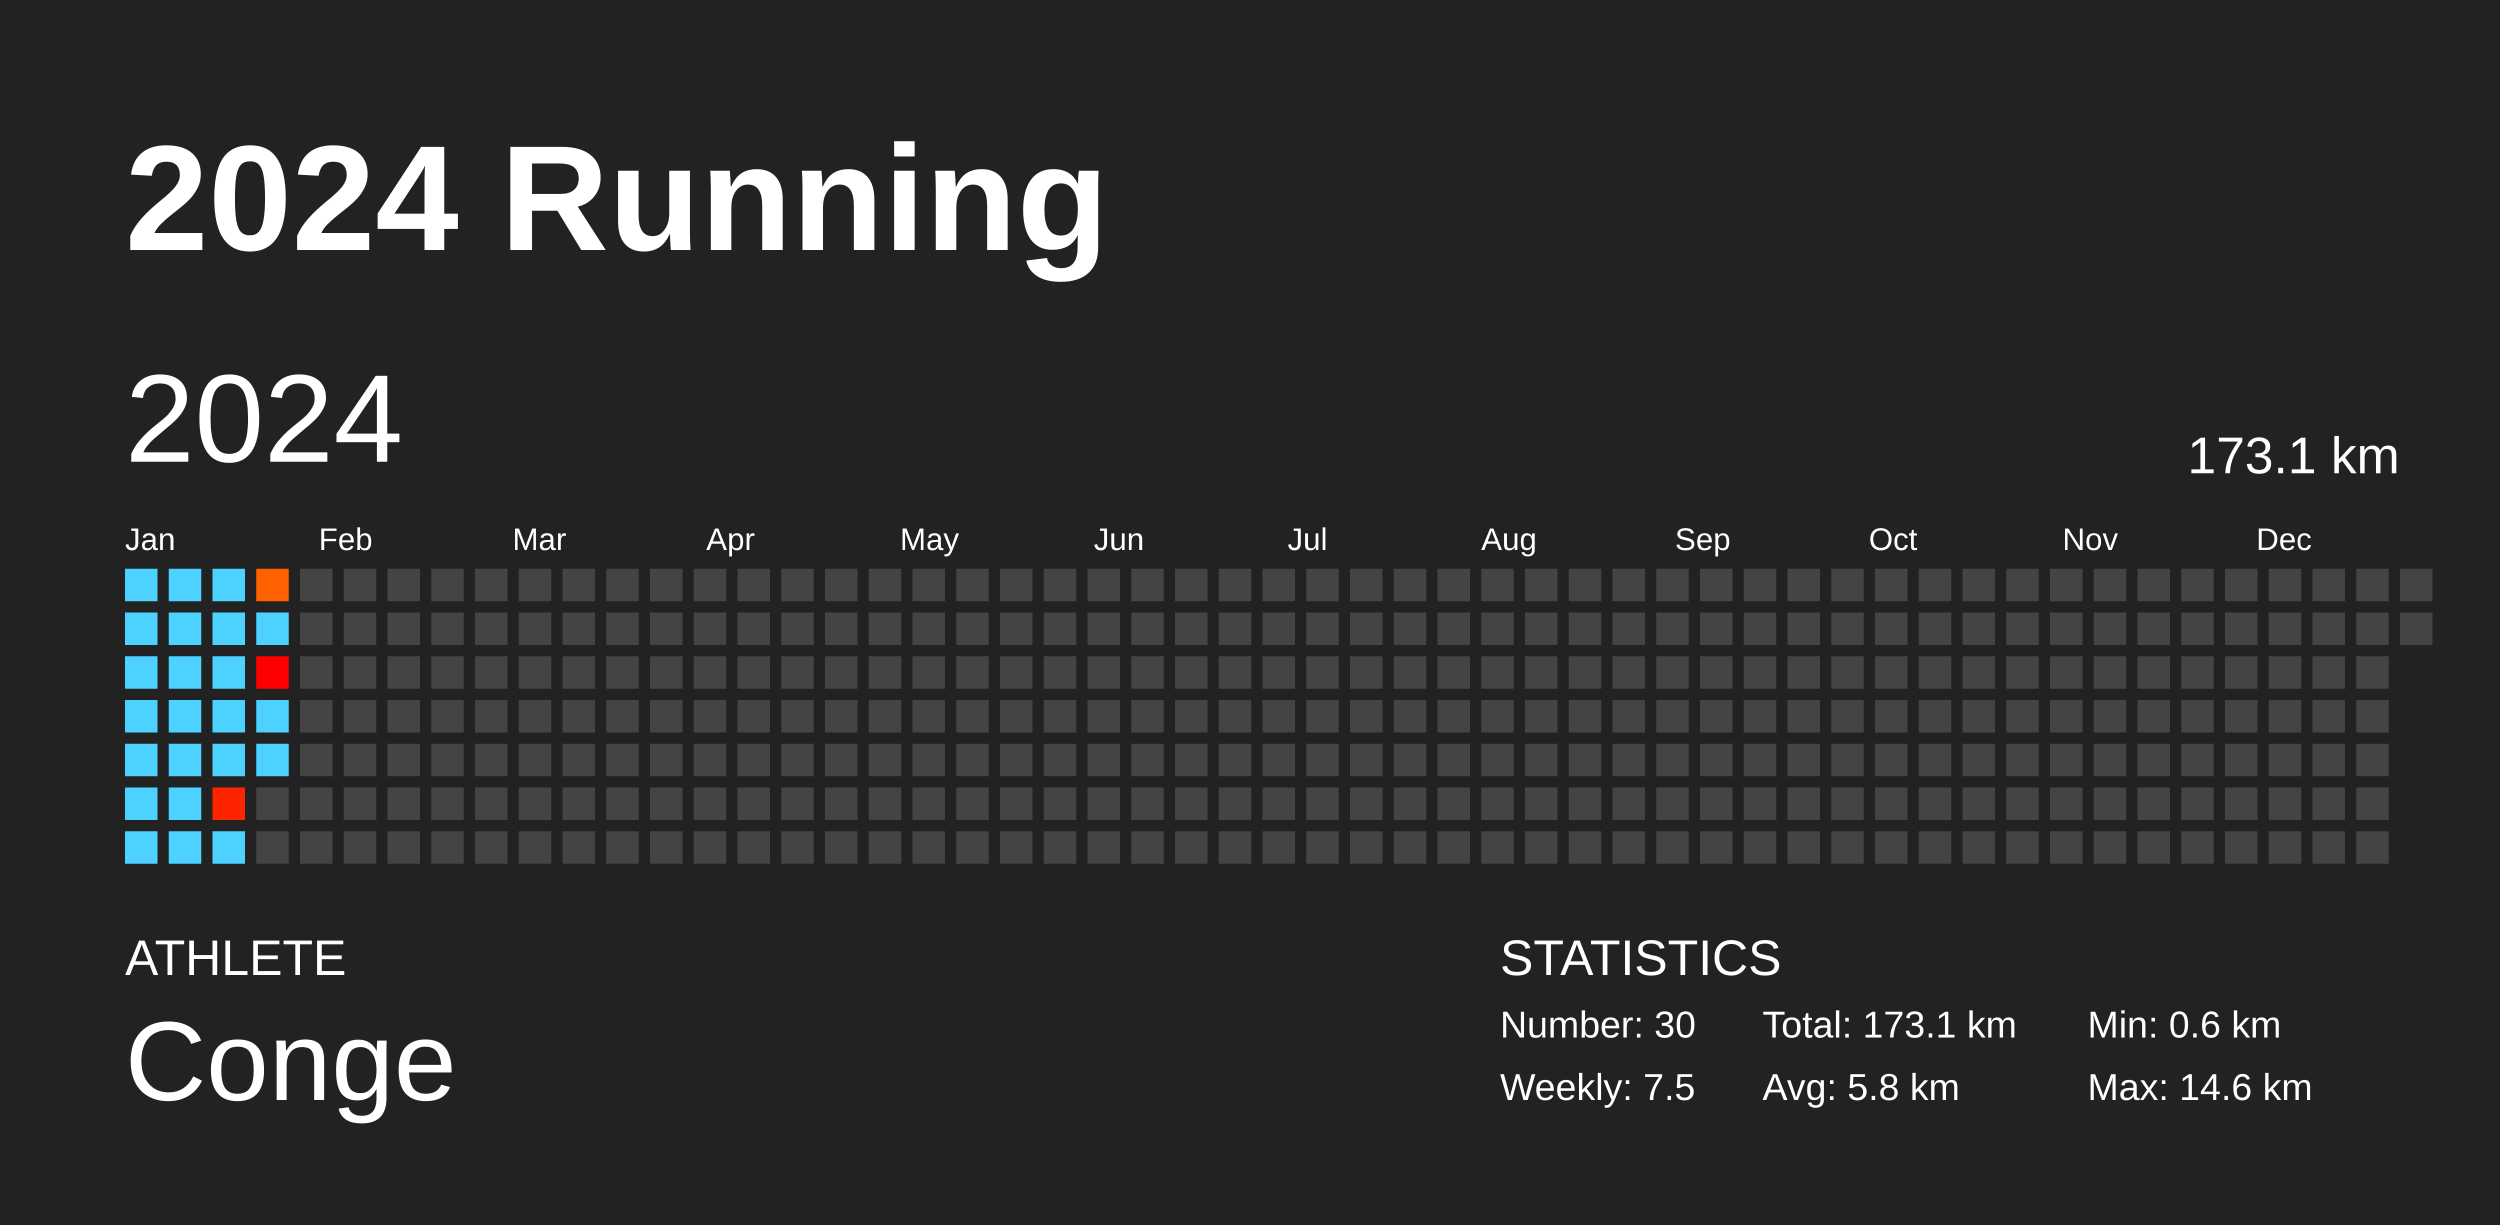
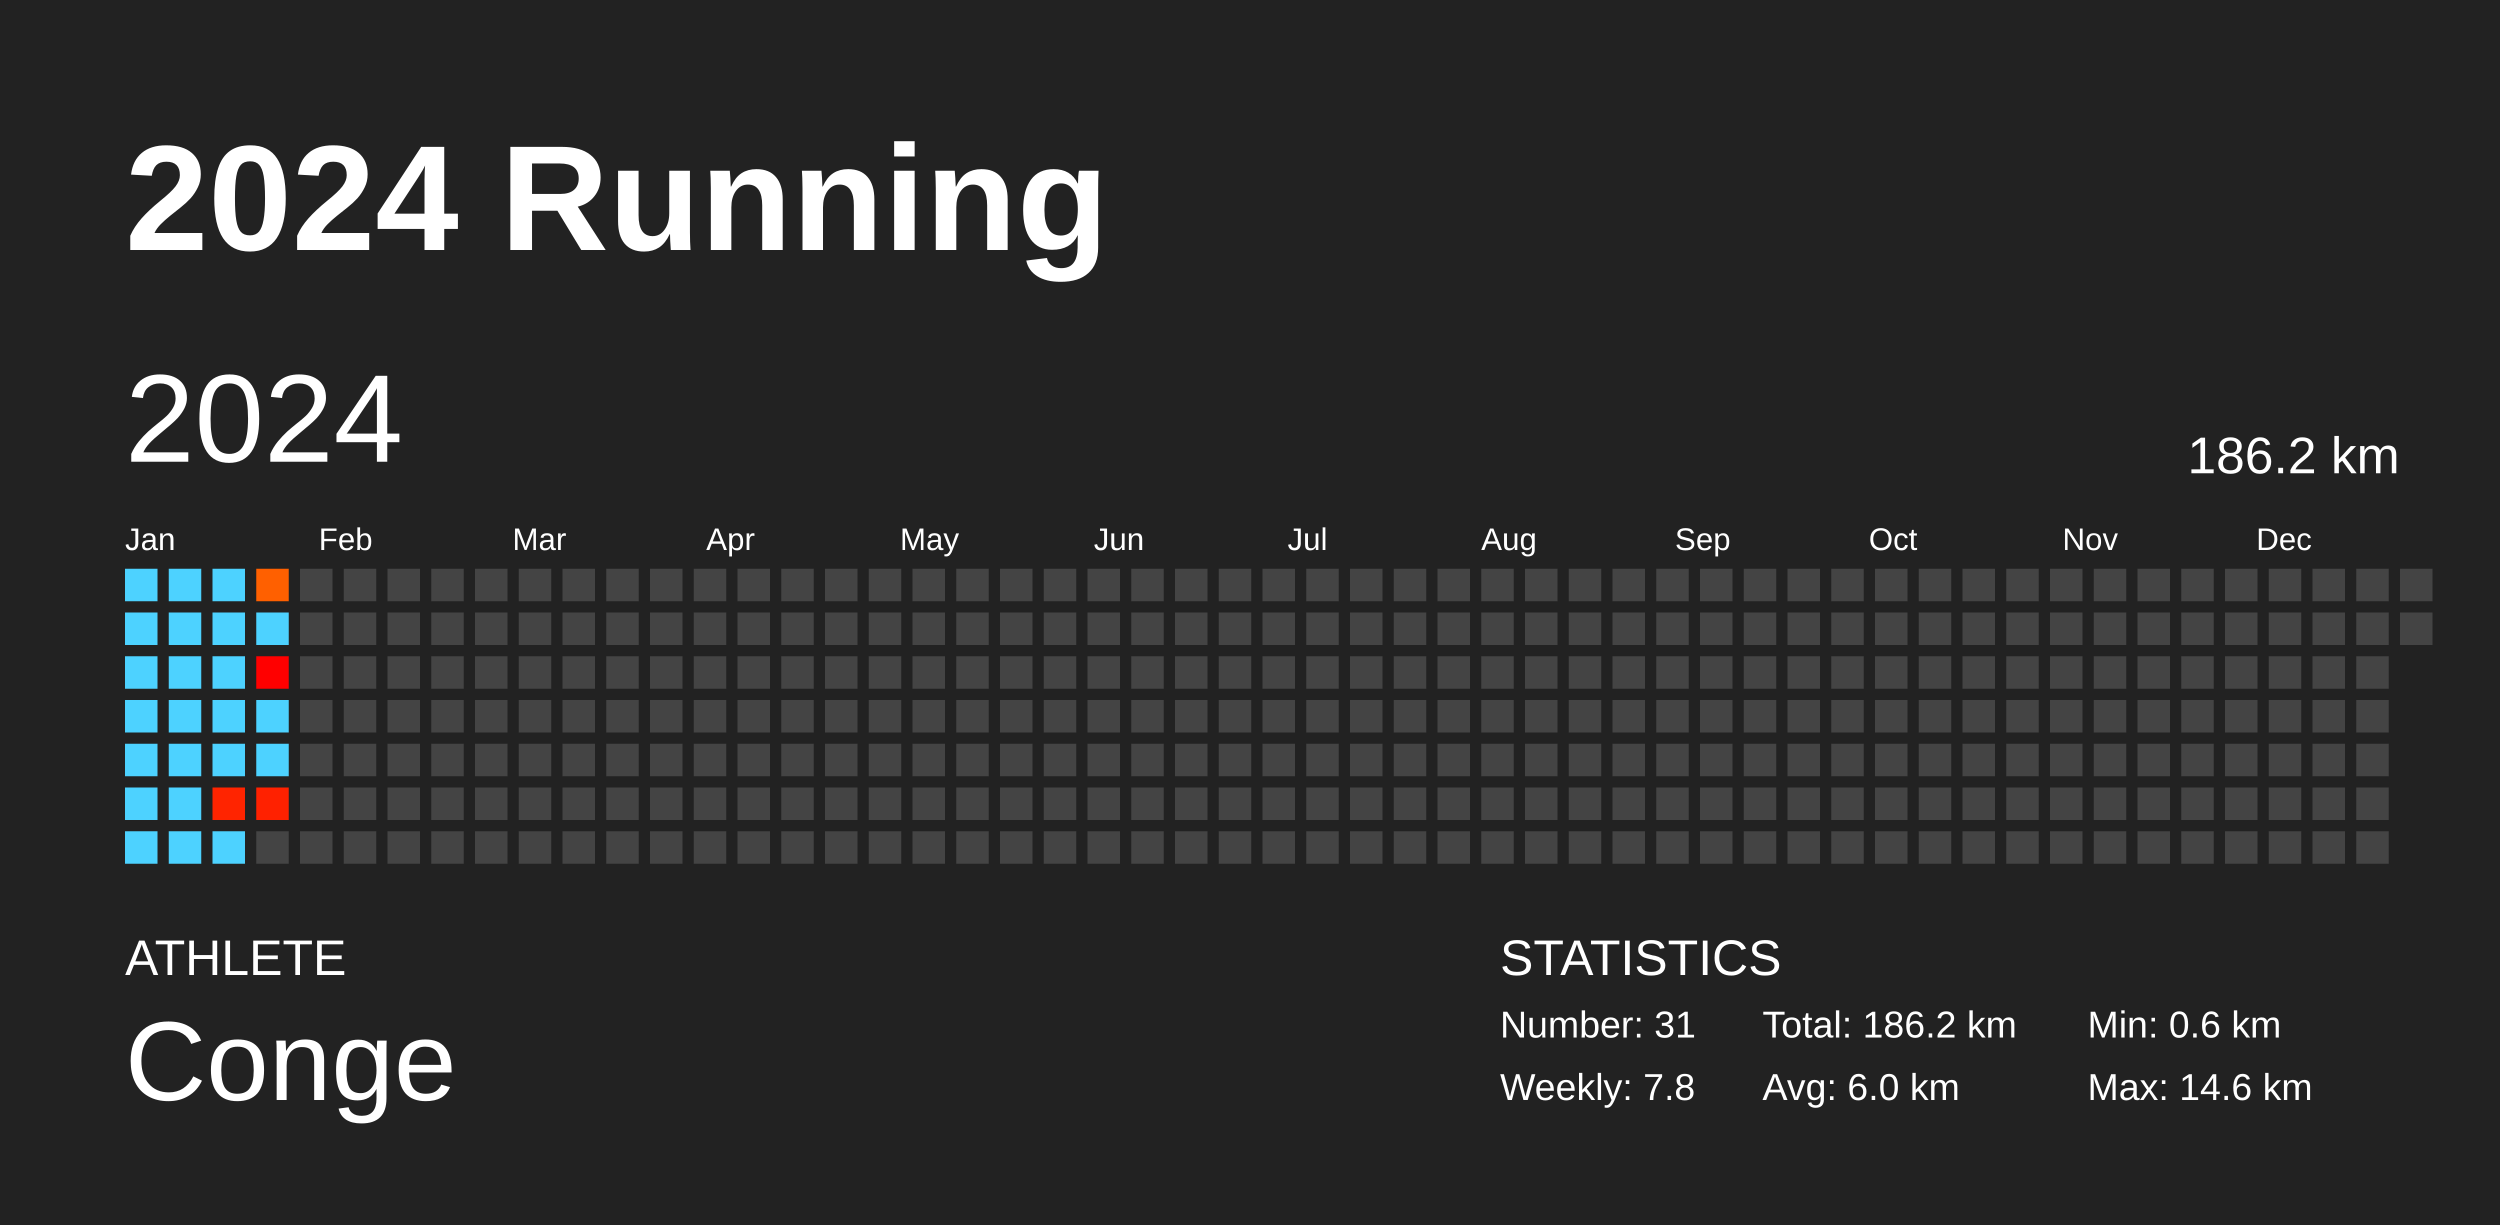
<svg xmlns="http://www.w3.org/2000/svg" baseProfile="full" height="98mm" version="1.1" viewBox="0,0,200,98" width="200mm">
  <defs />
  <rect fill="#222222" height="98" width="200" x="0" y="0" />
  <text fill="#FFFFFF" style="font-size:12px; font-family:Arial; font-weight:bold;" x="10" y="20">2024 Running</text>
  <text fill="#FFFFFF" style="font-size:4px; font-family:Arial" x="10" y="78">ATHLETE</text>
  <text fill="#FFFFFF" style="font-size:9px; font-family:Arial" x="10" y="88">Conge</text>
  <text fill="#FFFFFF" style="font-size:4px; font-family:Arial" x="120" y="78">STATISTICS</text>
-   <text fill="#FFFFFF" style="font-size:3px; font-family:Arial" x="120" y="83">Number: 30</text>
-   <text fill="#FFFFFF" style="font-size:3px; font-family:Arial" x="120" y="88">Weekly: 7.5</text>
-   <text fill="#FFFFFF" style="font-size:3px; font-family:Arial" x="141" y="83">Total: 173.1 km</text>
-   <text fill="#FFFFFF" style="font-size:3px; font-family:Arial" x="141" y="88">Avg: 5.8 km</text>
+   <text fill="#FFFFFF" style="font-size:3px; font-family:Arial" x="120" y="83">Number: 31</text>
+   <text fill="#FFFFFF" style="font-size:3px; font-family:Arial" x="120" y="88">Weekly: 7.8</text>
+   <text fill="#FFFFFF" style="font-size:3px; font-family:Arial" x="141" y="83">Total: 186.2 km</text>
+   <text fill="#FFFFFF" style="font-size:3px; font-family:Arial" x="141" y="88">Avg: 6.0 km</text>
  <text fill="#FFFFFF" style="font-size:3px; font-family:Arial" x="167" y="83">Min: 0.6 km</text>
  <text fill="#FFFFFF" style="font-size:3px; font-family:Arial" x="167" y="88">Max: 14.6 km</text>
  <text dominant-baseline="hanging" fill="#FFFFFF" style="font-size:10.0px; font-family:Arial;" x="10" y="30">2024</text>
-   <text dominant-baseline="hanging" fill="#FFFFFF" style="font-size:4.125px; font-family:Arial;" x="175" y="35">173.1 km</text>
+   <text dominant-baseline="hanging" fill="#FFFFFF" style="font-size:4.125px; font-family:Arial;" x="175" y="35">186.2 km</text>
  <text fill="#FFFFFF" style="font-size:2.5px; font-family:Arial" x="10.0" y="44">Jan</text>
  <text fill="#FFFFFF" style="font-size:2.5px; font-family:Arial" x="25.5" y="44">Feb</text>
  <text fill="#FFFFFF" style="font-size:2.5px; font-family:Arial" x="41.0" y="44">Mar</text>
  <text fill="#FFFFFF" style="font-size:2.5px; font-family:Arial" x="56.5" y="44">Apr</text>
  <text fill="#FFFFFF" style="font-size:2.5px; font-family:Arial" x="72.0" y="44">May</text>
  <text fill="#FFFFFF" style="font-size:2.5px; font-family:Arial" x="87.5" y="44">Jun</text>
  <text fill="#FFFFFF" style="font-size:2.5px; font-family:Arial" x="103.0" y="44">Jul</text>
  <text fill="#FFFFFF" style="font-size:2.5px; font-family:Arial" x="118.5" y="44">Aug</text>
  <text fill="#FFFFFF" style="font-size:2.5px; font-family:Arial" x="134.0" y="44">Sep</text>
  <text fill="#FFFFFF" style="font-size:2.5px; font-family:Arial" x="149.5" y="44">Oct</text>
  <text fill="#FFFFFF" style="font-size:2.5px; font-family:Arial" x="165.0" y="44">Nov</text>
  <text fill="#FFFFFF" style="font-size:2.5px; font-family:Arial" x="180.5" y="44">Dec</text>
  <rect fill="#4dd2ff" height="2.6" width="2.6" x="10.0" y="45.5" />
  <rect fill="#4dd2ff" height="2.6" width="2.6" x="10.0" y="49.0" />
  <rect fill="#4dd2ff" height="2.6" width="2.6" x="10.0" y="52.5" />
  <rect fill="#4dd2ff" height="2.6" width="2.6" x="10.0" y="56.0" />
  <rect fill="#4dd2ff" height="2.6" width="2.6" x="10.0" y="59.5" />
  <rect fill="#4dd2ff" height="2.6" width="2.6" x="10.0" y="63.0" />
  <rect fill="#4dd2ff" height="2.6" width="2.6" x="10.0" y="66.5" />
  <rect fill="#4dd2ff" height="2.6" width="2.6" x="13.5" y="45.5" />
  <rect fill="#4dd2ff" height="2.6" width="2.6" x="13.5" y="49.0" />
  <rect fill="#4dd2ff" height="2.6" width="2.6" x="13.5" y="52.5" />
  <rect fill="#4dd2ff" height="2.6" width="2.6" x="13.5" y="56.0" />
  <rect fill="#4dd2ff" height="2.6" width="2.6" x="13.5" y="59.5" />
  <rect fill="#4dd2ff" height="2.6" width="2.6" x="13.5" y="63.0" />
  <rect fill="#4dd2ff" height="2.6" width="2.6" x="13.5" y="66.5" />
  <rect fill="#4dd2ff" height="2.6" width="2.6" x="17.0" y="45.5" />
  <rect fill="#4dd2ff" height="2.6" width="2.6" x="17.0" y="49.0" />
  <rect fill="#4dd2ff" height="2.6" width="2.6" x="17.0" y="52.5" />
  <rect fill="#4dd2ff" height="2.6" width="2.6" x="17.0" y="56.0" />
  <rect fill="#4dd2ff" height="2.6" width="2.6" x="17.0" y="59.5" />
  <rect fill="#ff2400" height="2.6" width="2.6" x="17.0" y="63.0" />
  <rect fill="#4dd2ff" height="2.6" width="2.6" x="17.0" y="66.5" />
  <rect fill="#ff6000" height="2.6" width="2.6" x="20.5" y="45.5" />
  <rect fill="#4dd2ff" height="2.6" width="2.6" x="20.5" y="49.0" />
  <rect fill="#ff0000" height="2.6" width="2.6" x="20.5" y="52.5" />
  <rect fill="#4dd2ff" height="2.6" width="2.6" x="20.5" y="56.0" />
  <rect fill="#4dd2ff" height="2.6" width="2.6" x="20.5" y="59.5" />
-   <rect fill="#444444" height="2.6" width="2.6" x="20.5" y="63.0" />
+   <rect fill="#ff2100" height="2.6" width="2.6" x="20.5" y="63.0" />
  <rect fill="#444444" height="2.6" width="2.6" x="20.5" y="66.5" />
  <rect fill="#444444" height="2.6" width="2.6" x="24.0" y="45.5" />
  <rect fill="#444444" height="2.6" width="2.6" x="24.0" y="49.0" />
  <rect fill="#444444" height="2.6" width="2.6" x="24.0" y="52.5" />
  <rect fill="#444444" height="2.6" width="2.6" x="24.0" y="56.0" />
  <rect fill="#444444" height="2.6" width="2.6" x="24.0" y="59.5" />
  <rect fill="#444444" height="2.6" width="2.6" x="24.0" y="63.0" />
  <rect fill="#444444" height="2.6" width="2.6" x="24.0" y="66.5" />
  <rect fill="#444444" height="2.6" width="2.6" x="27.5" y="45.5" />
  <rect fill="#444444" height="2.6" width="2.6" x="27.5" y="49.0" />
  <rect fill="#444444" height="2.6" width="2.6" x="27.5" y="52.5" />
  <rect fill="#444444" height="2.6" width="2.6" x="27.5" y="56.0" />
  <rect fill="#444444" height="2.6" width="2.6" x="27.5" y="59.5" />
  <rect fill="#444444" height="2.6" width="2.6" x="27.5" y="63.0" />
  <rect fill="#444444" height="2.6" width="2.6" x="27.5" y="66.5" />
  <rect fill="#444444" height="2.6" width="2.6" x="31.0" y="45.5" />
  <rect fill="#444444" height="2.6" width="2.6" x="31.0" y="49.0" />
  <rect fill="#444444" height="2.6" width="2.6" x="31.0" y="52.5" />
  <rect fill="#444444" height="2.6" width="2.6" x="31.0" y="56.0" />
  <rect fill="#444444" height="2.6" width="2.6" x="31.0" y="59.5" />
  <rect fill="#444444" height="2.6" width="2.6" x="31.0" y="63.0" />
  <rect fill="#444444" height="2.6" width="2.6" x="31.0" y="66.5" />
  <rect fill="#444444" height="2.6" width="2.6" x="34.5" y="45.5" />
  <rect fill="#444444" height="2.6" width="2.6" x="34.5" y="49.0" />
  <rect fill="#444444" height="2.6" width="2.6" x="34.5" y="52.5" />
  <rect fill="#444444" height="2.6" width="2.6" x="34.5" y="56.0" />
  <rect fill="#444444" height="2.6" width="2.6" x="34.5" y="59.5" />
  <rect fill="#444444" height="2.6" width="2.6" x="34.5" y="63.0" />
  <rect fill="#444444" height="2.6" width="2.6" x="34.5" y="66.5" />
  <rect fill="#444444" height="2.6" width="2.6" x="38.0" y="45.5" />
  <rect fill="#444444" height="2.6" width="2.6" x="38.0" y="49.0" />
  <rect fill="#444444" height="2.6" width="2.6" x="38.0" y="52.5" />
  <rect fill="#444444" height="2.6" width="2.6" x="38.0" y="56.0" />
  <rect fill="#444444" height="2.6" width="2.6" x="38.0" y="59.5" />
  <rect fill="#444444" height="2.6" width="2.6" x="38.0" y="63.0" />
  <rect fill="#444444" height="2.6" width="2.6" x="38.0" y="66.5" />
  <rect fill="#444444" height="2.6" width="2.6" x="41.5" y="45.5" />
  <rect fill="#444444" height="2.6" width="2.6" x="41.5" y="49.0" />
  <rect fill="#444444" height="2.6" width="2.6" x="41.5" y="52.5" />
  <rect fill="#444444" height="2.6" width="2.6" x="41.5" y="56.0" />
  <rect fill="#444444" height="2.6" width="2.6" x="41.5" y="59.5" />
  <rect fill="#444444" height="2.6" width="2.6" x="41.5" y="63.0" />
  <rect fill="#444444" height="2.6" width="2.6" x="41.5" y="66.5" />
  <rect fill="#444444" height="2.6" width="2.6" x="45.0" y="45.5" />
  <rect fill="#444444" height="2.6" width="2.6" x="45.0" y="49.0" />
  <rect fill="#444444" height="2.6" width="2.6" x="45.0" y="52.5" />
  <rect fill="#444444" height="2.6" width="2.6" x="45.0" y="56.0" />
  <rect fill="#444444" height="2.6" width="2.6" x="45.0" y="59.5" />
  <rect fill="#444444" height="2.6" width="2.6" x="45.0" y="63.0" />
  <rect fill="#444444" height="2.6" width="2.6" x="45.0" y="66.5" />
  <rect fill="#444444" height="2.6" width="2.6" x="48.5" y="45.5" />
  <rect fill="#444444" height="2.6" width="2.6" x="48.5" y="49.0" />
  <rect fill="#444444" height="2.6" width="2.6" x="48.5" y="52.5" />
  <rect fill="#444444" height="2.6" width="2.6" x="48.5" y="56.0" />
  <rect fill="#444444" height="2.6" width="2.6" x="48.5" y="59.5" />
  <rect fill="#444444" height="2.6" width="2.6" x="48.5" y="63.0" />
  <rect fill="#444444" height="2.6" width="2.6" x="48.5" y="66.5" />
  <rect fill="#444444" height="2.6" width="2.6" x="52.0" y="45.5" />
  <rect fill="#444444" height="2.6" width="2.6" x="52.0" y="49.0" />
  <rect fill="#444444" height="2.6" width="2.6" x="52.0" y="52.5" />
  <rect fill="#444444" height="2.6" width="2.6" x="52.0" y="56.0" />
  <rect fill="#444444" height="2.6" width="2.6" x="52.0" y="59.5" />
  <rect fill="#444444" height="2.6" width="2.6" x="52.0" y="63.0" />
  <rect fill="#444444" height="2.6" width="2.6" x="52.0" y="66.5" />
  <rect fill="#444444" height="2.6" width="2.6" x="55.5" y="45.5" />
  <rect fill="#444444" height="2.6" width="2.6" x="55.5" y="49.0" />
  <rect fill="#444444" height="2.6" width="2.6" x="55.5" y="52.5" />
  <rect fill="#444444" height="2.6" width="2.6" x="55.5" y="56.0" />
  <rect fill="#444444" height="2.6" width="2.6" x="55.5" y="59.5" />
  <rect fill="#444444" height="2.6" width="2.6" x="55.5" y="63.0" />
  <rect fill="#444444" height="2.6" width="2.6" x="55.5" y="66.5" />
  <rect fill="#444444" height="2.6" width="2.6" x="59.0" y="45.5" />
  <rect fill="#444444" height="2.6" width="2.6" x="59.0" y="49.0" />
  <rect fill="#444444" height="2.6" width="2.6" x="59.0" y="52.5" />
  <rect fill="#444444" height="2.6" width="2.6" x="59.0" y="56.0" />
  <rect fill="#444444" height="2.6" width="2.6" x="59.0" y="59.5" />
  <rect fill="#444444" height="2.6" width="2.6" x="59.0" y="63.0" />
  <rect fill="#444444" height="2.6" width="2.6" x="59.0" y="66.5" />
  <rect fill="#444444" height="2.6" width="2.6" x="62.5" y="45.5" />
  <rect fill="#444444" height="2.6" width="2.6" x="62.5" y="49.0" />
  <rect fill="#444444" height="2.6" width="2.6" x="62.5" y="52.5" />
  <rect fill="#444444" height="2.6" width="2.6" x="62.5" y="56.0" />
  <rect fill="#444444" height="2.6" width="2.6" x="62.5" y="59.5" />
  <rect fill="#444444" height="2.6" width="2.6" x="62.5" y="63.0" />
  <rect fill="#444444" height="2.6" width="2.6" x="62.5" y="66.5" />
  <rect fill="#444444" height="2.6" width="2.6" x="66.0" y="45.5" />
  <rect fill="#444444" height="2.6" width="2.6" x="66.0" y="49.0" />
  <rect fill="#444444" height="2.6" width="2.6" x="66.0" y="52.5" />
  <rect fill="#444444" height="2.6" width="2.6" x="66.0" y="56.0" />
  <rect fill="#444444" height="2.6" width="2.6" x="66.0" y="59.5" />
  <rect fill="#444444" height="2.6" width="2.6" x="66.0" y="63.0" />
  <rect fill="#444444" height="2.6" width="2.6" x="66.0" y="66.5" />
  <rect fill="#444444" height="2.6" width="2.6" x="69.5" y="45.5" />
  <rect fill="#444444" height="2.6" width="2.6" x="69.5" y="49.0" />
  <rect fill="#444444" height="2.6" width="2.6" x="69.5" y="52.5" />
  <rect fill="#444444" height="2.6" width="2.6" x="69.5" y="56.0" />
  <rect fill="#444444" height="2.6" width="2.6" x="69.5" y="59.5" />
  <rect fill="#444444" height="2.6" width="2.6" x="69.5" y="63.0" />
  <rect fill="#444444" height="2.6" width="2.6" x="69.5" y="66.5" />
  <rect fill="#444444" height="2.6" width="2.6" x="73.0" y="45.5" />
  <rect fill="#444444" height="2.6" width="2.6" x="73.0" y="49.0" />
  <rect fill="#444444" height="2.6" width="2.6" x="73.0" y="52.5" />
  <rect fill="#444444" height="2.6" width="2.6" x="73.0" y="56.0" />
  <rect fill="#444444" height="2.6" width="2.6" x="73.0" y="59.5" />
  <rect fill="#444444" height="2.6" width="2.6" x="73.0" y="63.0" />
  <rect fill="#444444" height="2.6" width="2.6" x="73.0" y="66.5" />
  <rect fill="#444444" height="2.6" width="2.6" x="76.5" y="45.5" />
  <rect fill="#444444" height="2.6" width="2.6" x="76.5" y="49.0" />
  <rect fill="#444444" height="2.6" width="2.6" x="76.5" y="52.5" />
  <rect fill="#444444" height="2.6" width="2.6" x="76.5" y="56.0" />
  <rect fill="#444444" height="2.6" width="2.6" x="76.5" y="59.5" />
  <rect fill="#444444" height="2.6" width="2.6" x="76.5" y="63.0" />
  <rect fill="#444444" height="2.6" width="2.6" x="76.5" y="66.5" />
  <rect fill="#444444" height="2.6" width="2.6" x="80.0" y="45.5" />
  <rect fill="#444444" height="2.6" width="2.6" x="80.0" y="49.0" />
  <rect fill="#444444" height="2.6" width="2.6" x="80.0" y="52.5" />
  <rect fill="#444444" height="2.6" width="2.6" x="80.0" y="56.0" />
  <rect fill="#444444" height="2.6" width="2.6" x="80.0" y="59.5" />
  <rect fill="#444444" height="2.6" width="2.6" x="80.0" y="63.0" />
  <rect fill="#444444" height="2.6" width="2.6" x="80.0" y="66.5" />
  <rect fill="#444444" height="2.6" width="2.6" x="83.5" y="45.5" />
  <rect fill="#444444" height="2.6" width="2.6" x="83.5" y="49.0" />
  <rect fill="#444444" height="2.6" width="2.6" x="83.5" y="52.5" />
  <rect fill="#444444" height="2.6" width="2.6" x="83.5" y="56.0" />
  <rect fill="#444444" height="2.6" width="2.6" x="83.5" y="59.5" />
  <rect fill="#444444" height="2.6" width="2.6" x="83.5" y="63.0" />
  <rect fill="#444444" height="2.6" width="2.6" x="83.5" y="66.5" />
  <rect fill="#444444" height="2.6" width="2.6" x="87.0" y="45.5" />
  <rect fill="#444444" height="2.6" width="2.6" x="87.0" y="49.0" />
  <rect fill="#444444" height="2.6" width="2.6" x="87.0" y="52.5" />
  <rect fill="#444444" height="2.6" width="2.6" x="87.0" y="56.0" />
  <rect fill="#444444" height="2.6" width="2.6" x="87.0" y="59.5" />
  <rect fill="#444444" height="2.6" width="2.6" x="87.0" y="63.0" />
  <rect fill="#444444" height="2.6" width="2.6" x="87.0" y="66.5" />
  <rect fill="#444444" height="2.6" width="2.6" x="90.5" y="45.5" />
  <rect fill="#444444" height="2.6" width="2.6" x="90.5" y="49.0" />
  <rect fill="#444444" height="2.6" width="2.6" x="90.5" y="52.5" />
  <rect fill="#444444" height="2.6" width="2.6" x="90.5" y="56.0" />
  <rect fill="#444444" height="2.6" width="2.6" x="90.5" y="59.5" />
  <rect fill="#444444" height="2.6" width="2.6" x="90.5" y="63.0" />
  <rect fill="#444444" height="2.6" width="2.6" x="90.5" y="66.5" />
  <rect fill="#444444" height="2.6" width="2.6" x="94.0" y="45.5" />
  <rect fill="#444444" height="2.6" width="2.6" x="94.0" y="49.0" />
  <rect fill="#444444" height="2.6" width="2.6" x="94.0" y="52.5" />
  <rect fill="#444444" height="2.6" width="2.6" x="94.0" y="56.0" />
  <rect fill="#444444" height="2.6" width="2.6" x="94.0" y="59.5" />
  <rect fill="#444444" height="2.6" width="2.6" x="94.0" y="63.0" />
  <rect fill="#444444" height="2.6" width="2.6" x="94.0" y="66.5" />
  <rect fill="#444444" height="2.6" width="2.6" x="97.5" y="45.5" />
  <rect fill="#444444" height="2.6" width="2.6" x="97.5" y="49.0" />
  <rect fill="#444444" height="2.6" width="2.6" x="97.5" y="52.5" />
  <rect fill="#444444" height="2.6" width="2.6" x="97.5" y="56.0" />
  <rect fill="#444444" height="2.6" width="2.6" x="97.5" y="59.5" />
  <rect fill="#444444" height="2.6" width="2.6" x="97.5" y="63.0" />
  <rect fill="#444444" height="2.6" width="2.6" x="97.5" y="66.5" />
  <rect fill="#444444" height="2.6" width="2.6" x="101.0" y="45.5" />
  <rect fill="#444444" height="2.6" width="2.6" x="101.0" y="49.0" />
  <rect fill="#444444" height="2.6" width="2.6" x="101.0" y="52.5" />
  <rect fill="#444444" height="2.6" width="2.6" x="101.0" y="56.0" />
  <rect fill="#444444" height="2.6" width="2.6" x="101.0" y="59.5" />
  <rect fill="#444444" height="2.6" width="2.6" x="101.0" y="63.0" />
  <rect fill="#444444" height="2.6" width="2.6" x="101.0" y="66.5" />
  <rect fill="#444444" height="2.6" width="2.6" x="104.5" y="45.5" />
  <rect fill="#444444" height="2.6" width="2.6" x="104.5" y="49.0" />
  <rect fill="#444444" height="2.6" width="2.6" x="104.5" y="52.5" />
  <rect fill="#444444" height="2.6" width="2.6" x="104.5" y="56.0" />
  <rect fill="#444444" height="2.6" width="2.6" x="104.5" y="59.5" />
  <rect fill="#444444" height="2.6" width="2.6" x="104.5" y="63.0" />
  <rect fill="#444444" height="2.6" width="2.6" x="104.5" y="66.5" />
  <rect fill="#444444" height="2.6" width="2.6" x="108.0" y="45.5" />
  <rect fill="#444444" height="2.6" width="2.6" x="108.0" y="49.0" />
  <rect fill="#444444" height="2.6" width="2.6" x="108.0" y="52.5" />
  <rect fill="#444444" height="2.6" width="2.6" x="108.0" y="56.0" />
  <rect fill="#444444" height="2.6" width="2.6" x="108.0" y="59.5" />
  <rect fill="#444444" height="2.6" width="2.6" x="108.0" y="63.0" />
  <rect fill="#444444" height="2.6" width="2.6" x="108.0" y="66.5" />
  <rect fill="#444444" height="2.6" width="2.6" x="111.5" y="45.5" />
  <rect fill="#444444" height="2.6" width="2.6" x="111.5" y="49.0" />
  <rect fill="#444444" height="2.6" width="2.6" x="111.5" y="52.5" />
  <rect fill="#444444" height="2.6" width="2.6" x="111.5" y="56.0" />
  <rect fill="#444444" height="2.6" width="2.6" x="111.5" y="59.5" />
  <rect fill="#444444" height="2.6" width="2.6" x="111.5" y="63.0" />
  <rect fill="#444444" height="2.6" width="2.6" x="111.5" y="66.5" />
  <rect fill="#444444" height="2.6" width="2.6" x="115.0" y="45.5" />
  <rect fill="#444444" height="2.6" width="2.6" x="115.0" y="49.0" />
  <rect fill="#444444" height="2.6" width="2.6" x="115.0" y="52.5" />
  <rect fill="#444444" height="2.6" width="2.6" x="115.0" y="56.0" />
  <rect fill="#444444" height="2.6" width="2.6" x="115.0" y="59.5" />
  <rect fill="#444444" height="2.6" width="2.6" x="115.0" y="63.0" />
  <rect fill="#444444" height="2.6" width="2.6" x="115.0" y="66.5" />
  <rect fill="#444444" height="2.6" width="2.6" x="118.5" y="45.5" />
  <rect fill="#444444" height="2.6" width="2.6" x="118.5" y="49.0" />
  <rect fill="#444444" height="2.6" width="2.6" x="118.5" y="52.5" />
  <rect fill="#444444" height="2.6" width="2.6" x="118.5" y="56.0" />
  <rect fill="#444444" height="2.6" width="2.6" x="118.5" y="59.5" />
  <rect fill="#444444" height="2.6" width="2.6" x="118.5" y="63.0" />
  <rect fill="#444444" height="2.6" width="2.6" x="118.5" y="66.5" />
  <rect fill="#444444" height="2.6" width="2.6" x="122.0" y="45.5" />
  <rect fill="#444444" height="2.6" width="2.6" x="122.0" y="49.0" />
  <rect fill="#444444" height="2.6" width="2.6" x="122.0" y="52.5" />
  <rect fill="#444444" height="2.6" width="2.6" x="122.0" y="56.0" />
  <rect fill="#444444" height="2.6" width="2.6" x="122.0" y="59.5" />
  <rect fill="#444444" height="2.6" width="2.6" x="122.0" y="63.0" />
  <rect fill="#444444" height="2.6" width="2.6" x="122.0" y="66.5" />
  <rect fill="#444444" height="2.6" width="2.6" x="125.5" y="45.5" />
  <rect fill="#444444" height="2.6" width="2.6" x="125.5" y="49.0" />
  <rect fill="#444444" height="2.6" width="2.6" x="125.5" y="52.5" />
  <rect fill="#444444" height="2.6" width="2.6" x="125.5" y="56.0" />
  <rect fill="#444444" height="2.6" width="2.6" x="125.5" y="59.5" />
  <rect fill="#444444" height="2.6" width="2.6" x="125.5" y="63.0" />
  <rect fill="#444444" height="2.6" width="2.6" x="125.5" y="66.5" />
  <rect fill="#444444" height="2.6" width="2.6" x="129.0" y="45.5" />
  <rect fill="#444444" height="2.6" width="2.6" x="129.0" y="49.0" />
  <rect fill="#444444" height="2.6" width="2.6" x="129.0" y="52.5" />
  <rect fill="#444444" height="2.6" width="2.6" x="129.0" y="56.0" />
  <rect fill="#444444" height="2.6" width="2.6" x="129.0" y="59.5" />
  <rect fill="#444444" height="2.6" width="2.6" x="129.0" y="63.0" />
  <rect fill="#444444" height="2.6" width="2.6" x="129.0" y="66.5" />
  <rect fill="#444444" height="2.6" width="2.6" x="132.5" y="45.5" />
  <rect fill="#444444" height="2.6" width="2.6" x="132.5" y="49.0" />
  <rect fill="#444444" height="2.6" width="2.6" x="132.5" y="52.5" />
  <rect fill="#444444" height="2.6" width="2.6" x="132.5" y="56.0" />
  <rect fill="#444444" height="2.6" width="2.6" x="132.5" y="59.5" />
  <rect fill="#444444" height="2.6" width="2.6" x="132.5" y="63.0" />
  <rect fill="#444444" height="2.6" width="2.6" x="132.5" y="66.5" />
  <rect fill="#444444" height="2.6" width="2.6" x="136.0" y="45.5" />
  <rect fill="#444444" height="2.6" width="2.6" x="136.0" y="49.0" />
  <rect fill="#444444" height="2.6" width="2.6" x="136.0" y="52.5" />
  <rect fill="#444444" height="2.6" width="2.6" x="136.0" y="56.0" />
  <rect fill="#444444" height="2.6" width="2.6" x="136.0" y="59.5" />
  <rect fill="#444444" height="2.6" width="2.6" x="136.0" y="63.0" />
  <rect fill="#444444" height="2.6" width="2.6" x="136.0" y="66.5" />
  <rect fill="#444444" height="2.6" width="2.6" x="139.5" y="45.5" />
  <rect fill="#444444" height="2.6" width="2.6" x="139.5" y="49.0" />
  <rect fill="#444444" height="2.6" width="2.6" x="139.5" y="52.5" />
  <rect fill="#444444" height="2.6" width="2.6" x="139.5" y="56.0" />
  <rect fill="#444444" height="2.6" width="2.6" x="139.5" y="59.5" />
  <rect fill="#444444" height="2.6" width="2.6" x="139.5" y="63.0" />
  <rect fill="#444444" height="2.6" width="2.6" x="139.5" y="66.5" />
  <rect fill="#444444" height="2.6" width="2.6" x="143.0" y="45.5" />
  <rect fill="#444444" height="2.6" width="2.6" x="143.0" y="49.0" />
  <rect fill="#444444" height="2.6" width="2.6" x="143.0" y="52.5" />
  <rect fill="#444444" height="2.6" width="2.6" x="143.0" y="56.0" />
  <rect fill="#444444" height="2.6" width="2.6" x="143.0" y="59.5" />
  <rect fill="#444444" height="2.6" width="2.6" x="143.0" y="63.0" />
  <rect fill="#444444" height="2.6" width="2.6" x="143.0" y="66.5" />
  <rect fill="#444444" height="2.6" width="2.6" x="146.5" y="45.5" />
  <rect fill="#444444" height="2.6" width="2.6" x="146.5" y="49.0" />
  <rect fill="#444444" height="2.6" width="2.6" x="146.5" y="52.5" />
  <rect fill="#444444" height="2.6" width="2.6" x="146.5" y="56.0" />
  <rect fill="#444444" height="2.6" width="2.6" x="146.5" y="59.5" />
  <rect fill="#444444" height="2.6" width="2.6" x="146.5" y="63.0" />
  <rect fill="#444444" height="2.6" width="2.6" x="146.5" y="66.5" />
  <rect fill="#444444" height="2.6" width="2.6" x="150.0" y="45.5" />
  <rect fill="#444444" height="2.6" width="2.6" x="150.0" y="49.0" />
  <rect fill="#444444" height="2.6" width="2.6" x="150.0" y="52.5" />
  <rect fill="#444444" height="2.6" width="2.6" x="150.0" y="56.0" />
  <rect fill="#444444" height="2.6" width="2.6" x="150.0" y="59.5" />
  <rect fill="#444444" height="2.6" width="2.6" x="150.0" y="63.0" />
  <rect fill="#444444" height="2.6" width="2.6" x="150.0" y="66.5" />
  <rect fill="#444444" height="2.6" width="2.6" x="153.5" y="45.5" />
  <rect fill="#444444" height="2.6" width="2.6" x="153.5" y="49.0" />
  <rect fill="#444444" height="2.6" width="2.6" x="153.5" y="52.5" />
  <rect fill="#444444" height="2.6" width="2.6" x="153.5" y="56.0" />
  <rect fill="#444444" height="2.6" width="2.6" x="153.5" y="59.5" />
  <rect fill="#444444" height="2.6" width="2.6" x="153.5" y="63.0" />
  <rect fill="#444444" height="2.6" width="2.6" x="153.5" y="66.5" />
  <rect fill="#444444" height="2.6" width="2.6" x="157.0" y="45.5" />
  <rect fill="#444444" height="2.6" width="2.6" x="157.0" y="49.0" />
  <rect fill="#444444" height="2.6" width="2.6" x="157.0" y="52.5" />
  <rect fill="#444444" height="2.6" width="2.6" x="157.0" y="56.0" />
  <rect fill="#444444" height="2.6" width="2.6" x="157.0" y="59.5" />
  <rect fill="#444444" height="2.6" width="2.6" x="157.0" y="63.0" />
  <rect fill="#444444" height="2.6" width="2.6" x="157.0" y="66.5" />
  <rect fill="#444444" height="2.6" width="2.6" x="160.5" y="45.5" />
  <rect fill="#444444" height="2.6" width="2.6" x="160.5" y="49.0" />
  <rect fill="#444444" height="2.6" width="2.6" x="160.5" y="52.5" />
  <rect fill="#444444" height="2.6" width="2.6" x="160.5" y="56.0" />
  <rect fill="#444444" height="2.6" width="2.6" x="160.5" y="59.5" />
  <rect fill="#444444" height="2.6" width="2.6" x="160.5" y="63.0" />
  <rect fill="#444444" height="2.6" width="2.6" x="160.5" y="66.5" />
  <rect fill="#444444" height="2.6" width="2.6" x="164.0" y="45.5" />
  <rect fill="#444444" height="2.6" width="2.6" x="164.0" y="49.0" />
  <rect fill="#444444" height="2.6" width="2.6" x="164.0" y="52.5" />
  <rect fill="#444444" height="2.6" width="2.6" x="164.0" y="56.0" />
  <rect fill="#444444" height="2.6" width="2.6" x="164.0" y="59.5" />
  <rect fill="#444444" height="2.6" width="2.6" x="164.0" y="63.0" />
  <rect fill="#444444" height="2.6" width="2.6" x="164.0" y="66.5" />
  <rect fill="#444444" height="2.6" width="2.6" x="167.5" y="45.5" />
  <rect fill="#444444" height="2.6" width="2.6" x="167.5" y="49.0" />
  <rect fill="#444444" height="2.6" width="2.6" x="167.5" y="52.5" />
  <rect fill="#444444" height="2.6" width="2.6" x="167.5" y="56.0" />
  <rect fill="#444444" height="2.6" width="2.6" x="167.5" y="59.5" />
  <rect fill="#444444" height="2.6" width="2.6" x="167.5" y="63.0" />
  <rect fill="#444444" height="2.6" width="2.6" x="167.5" y="66.5" />
  <rect fill="#444444" height="2.6" width="2.6" x="171.0" y="45.5" />
  <rect fill="#444444" height="2.6" width="2.6" x="171.0" y="49.0" />
  <rect fill="#444444" height="2.6" width="2.6" x="171.0" y="52.5" />
  <rect fill="#444444" height="2.6" width="2.6" x="171.0" y="56.0" />
  <rect fill="#444444" height="2.6" width="2.6" x="171.0" y="59.5" />
  <rect fill="#444444" height="2.6" width="2.6" x="171.0" y="63.0" />
  <rect fill="#444444" height="2.6" width="2.6" x="171.0" y="66.5" />
  <rect fill="#444444" height="2.6" width="2.6" x="174.5" y="45.5" />
  <rect fill="#444444" height="2.6" width="2.6" x="174.5" y="49.0" />
  <rect fill="#444444" height="2.6" width="2.6" x="174.5" y="52.5" />
  <rect fill="#444444" height="2.6" width="2.6" x="174.5" y="56.0" />
  <rect fill="#444444" height="2.6" width="2.6" x="174.5" y="59.5" />
  <rect fill="#444444" height="2.6" width="2.6" x="174.5" y="63.0" />
  <rect fill="#444444" height="2.6" width="2.6" x="174.5" y="66.5" />
  <rect fill="#444444" height="2.6" width="2.6" x="178.0" y="45.5" />
  <rect fill="#444444" height="2.6" width="2.6" x="178.0" y="49.0" />
  <rect fill="#444444" height="2.6" width="2.6" x="178.0" y="52.5" />
  <rect fill="#444444" height="2.6" width="2.6" x="178.0" y="56.0" />
  <rect fill="#444444" height="2.6" width="2.6" x="178.0" y="59.5" />
  <rect fill="#444444" height="2.6" width="2.6" x="178.0" y="63.0" />
  <rect fill="#444444" height="2.6" width="2.6" x="178.0" y="66.5" />
  <rect fill="#444444" height="2.6" width="2.6" x="181.5" y="45.5" />
  <rect fill="#444444" height="2.6" width="2.6" x="181.5" y="49.0" />
  <rect fill="#444444" height="2.6" width="2.6" x="181.5" y="52.5" />
  <rect fill="#444444" height="2.6" width="2.6" x="181.5" y="56.0" />
  <rect fill="#444444" height="2.6" width="2.6" x="181.5" y="59.5" />
  <rect fill="#444444" height="2.6" width="2.6" x="181.5" y="63.0" />
  <rect fill="#444444" height="2.6" width="2.6" x="181.5" y="66.5" />
  <rect fill="#444444" height="2.6" width="2.6" x="185.0" y="45.5" />
  <rect fill="#444444" height="2.6" width="2.6" x="185.0" y="49.0" />
  <rect fill="#444444" height="2.6" width="2.6" x="185.0" y="52.5" />
  <rect fill="#444444" height="2.6" width="2.6" x="185.0" y="56.0" />
  <rect fill="#444444" height="2.6" width="2.6" x="185.0" y="59.5" />
  <rect fill="#444444" height="2.6" width="2.6" x="185.0" y="63.0" />
  <rect fill="#444444" height="2.6" width="2.6" x="185.0" y="66.5" />
  <rect fill="#444444" height="2.6" width="2.6" x="188.5" y="45.5" />
  <rect fill="#444444" height="2.6" width="2.6" x="188.5" y="49.0" />
  <rect fill="#444444" height="2.6" width="2.6" x="188.5" y="52.5" />
  <rect fill="#444444" height="2.6" width="2.6" x="188.5" y="56.0" />
  <rect fill="#444444" height="2.6" width="2.6" x="188.5" y="59.5" />
  <rect fill="#444444" height="2.6" width="2.6" x="188.5" y="63.0" />
  <rect fill="#444444" height="2.6" width="2.6" x="188.5" y="66.5" />
  <rect fill="#444444" height="2.6" width="2.6" x="192.0" y="45.5" />
  <rect fill="#444444" height="2.6" width="2.6" x="192.0" y="49.0" />
</svg>
